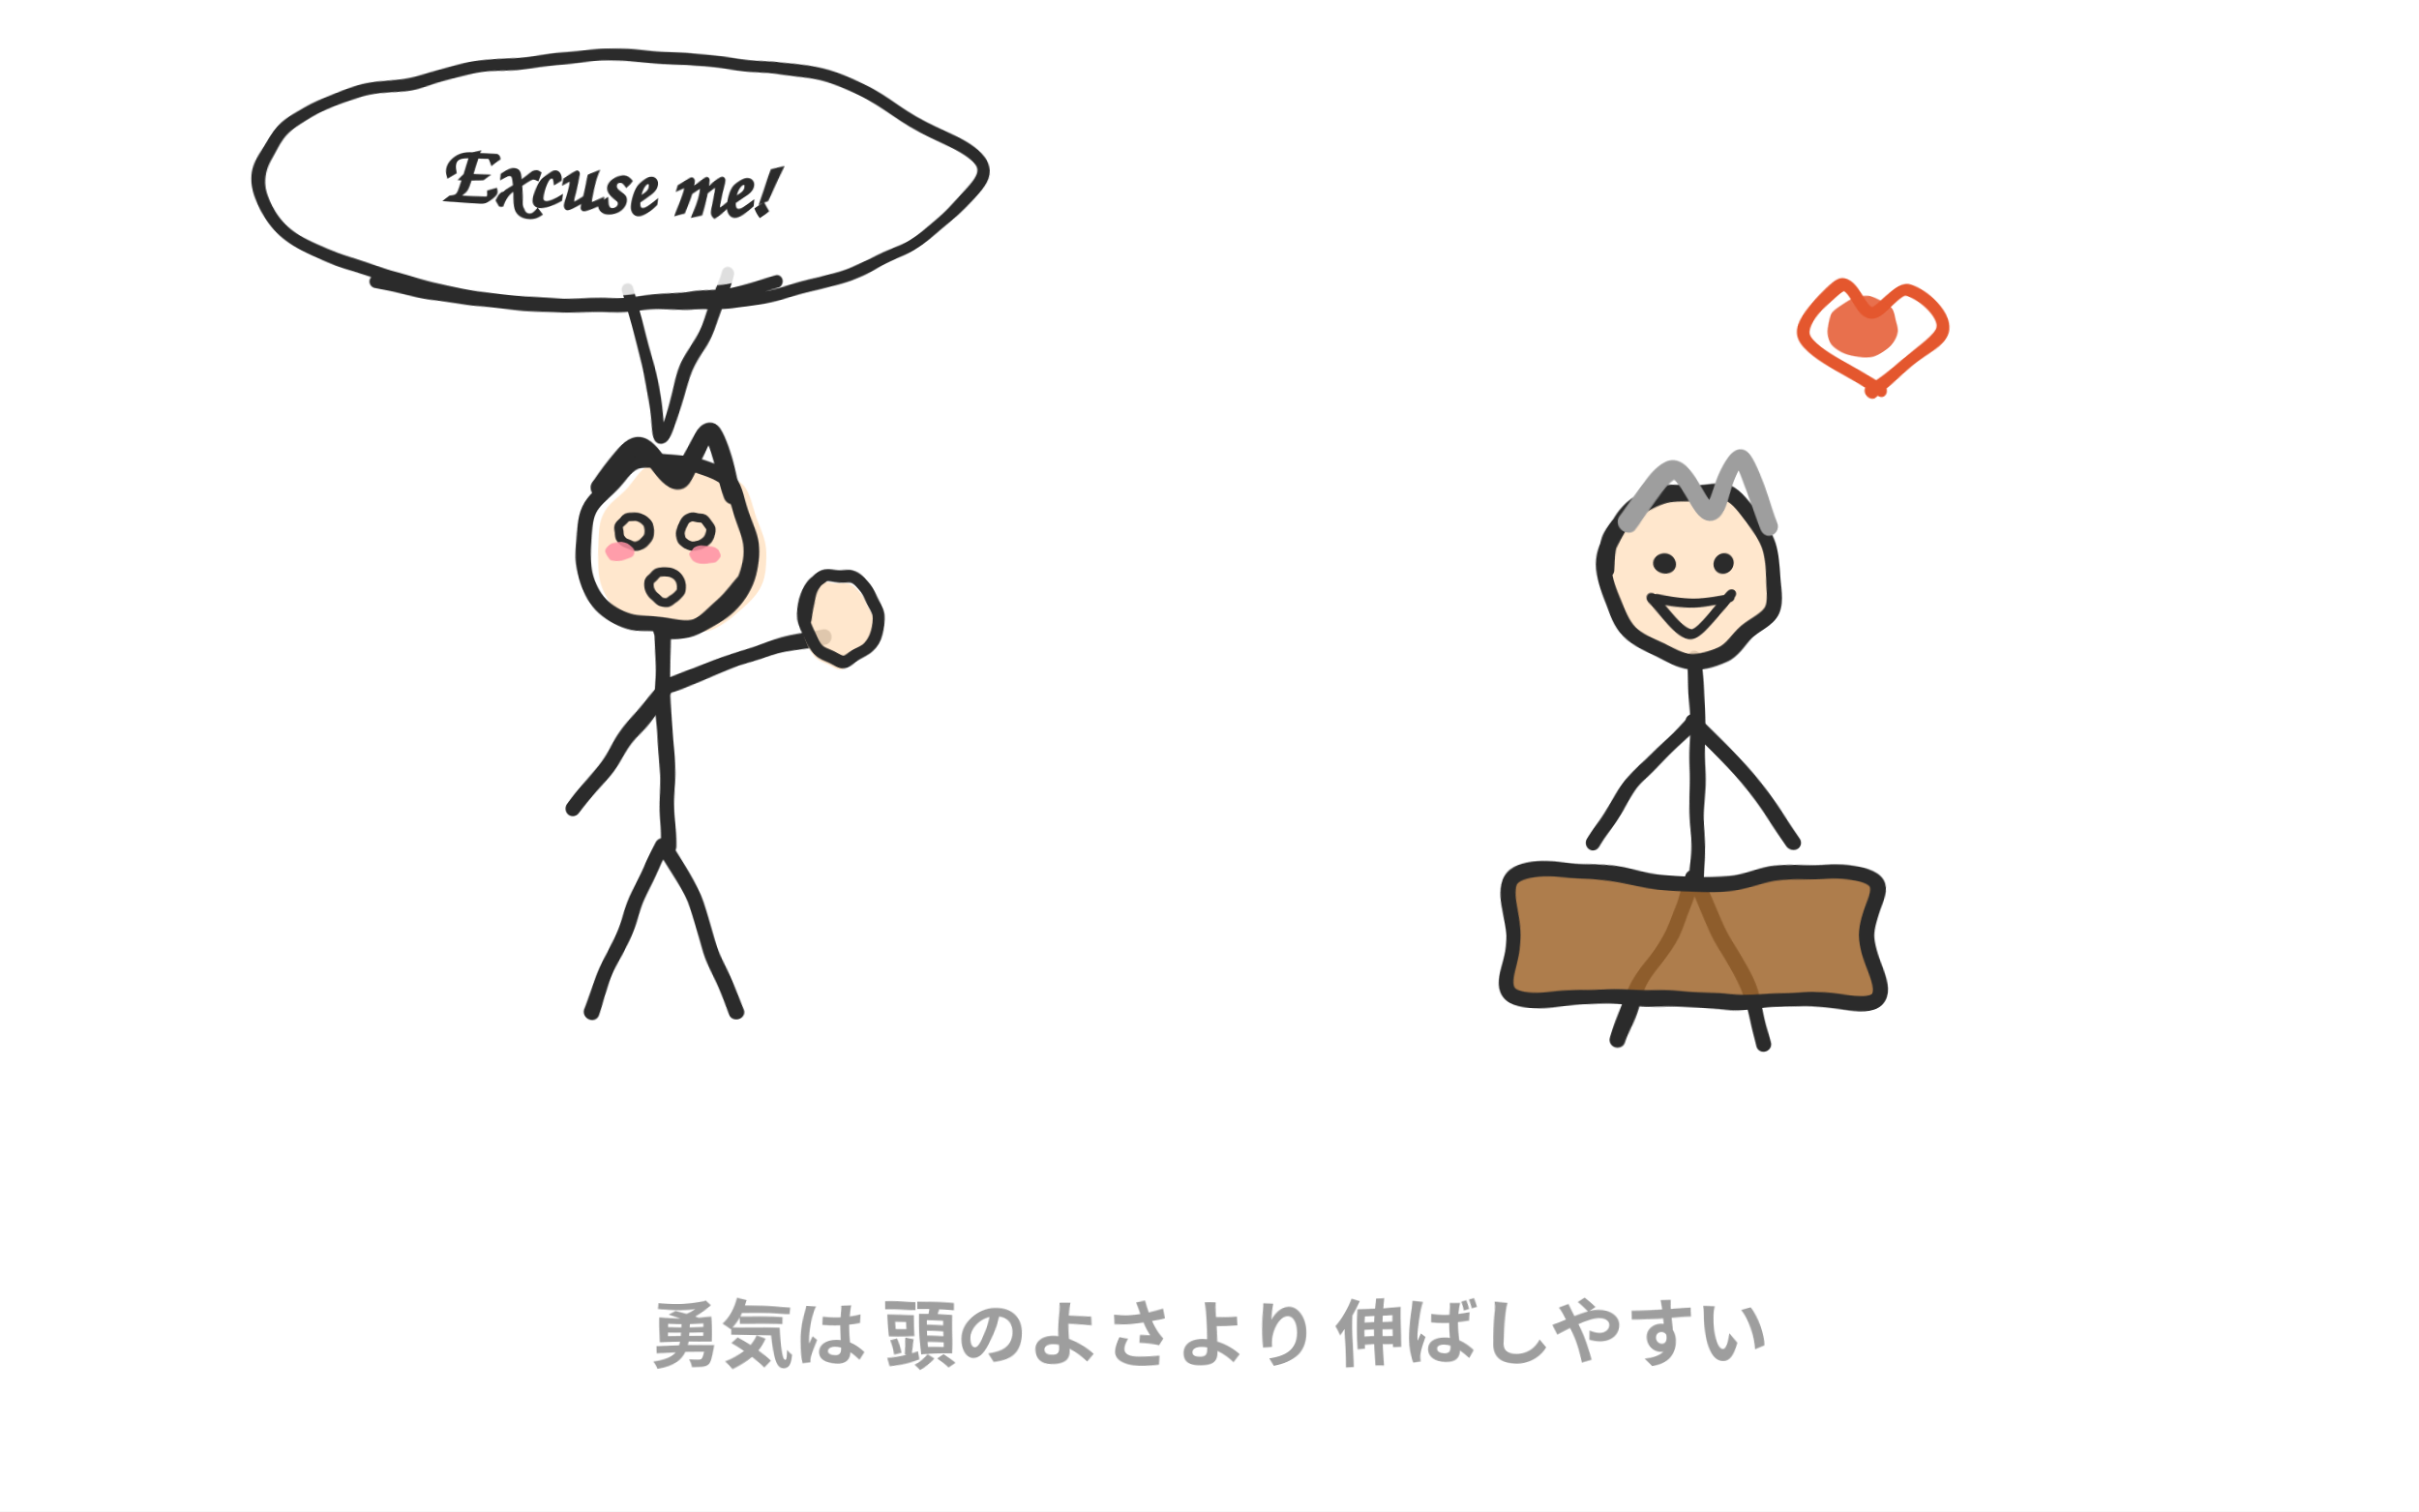
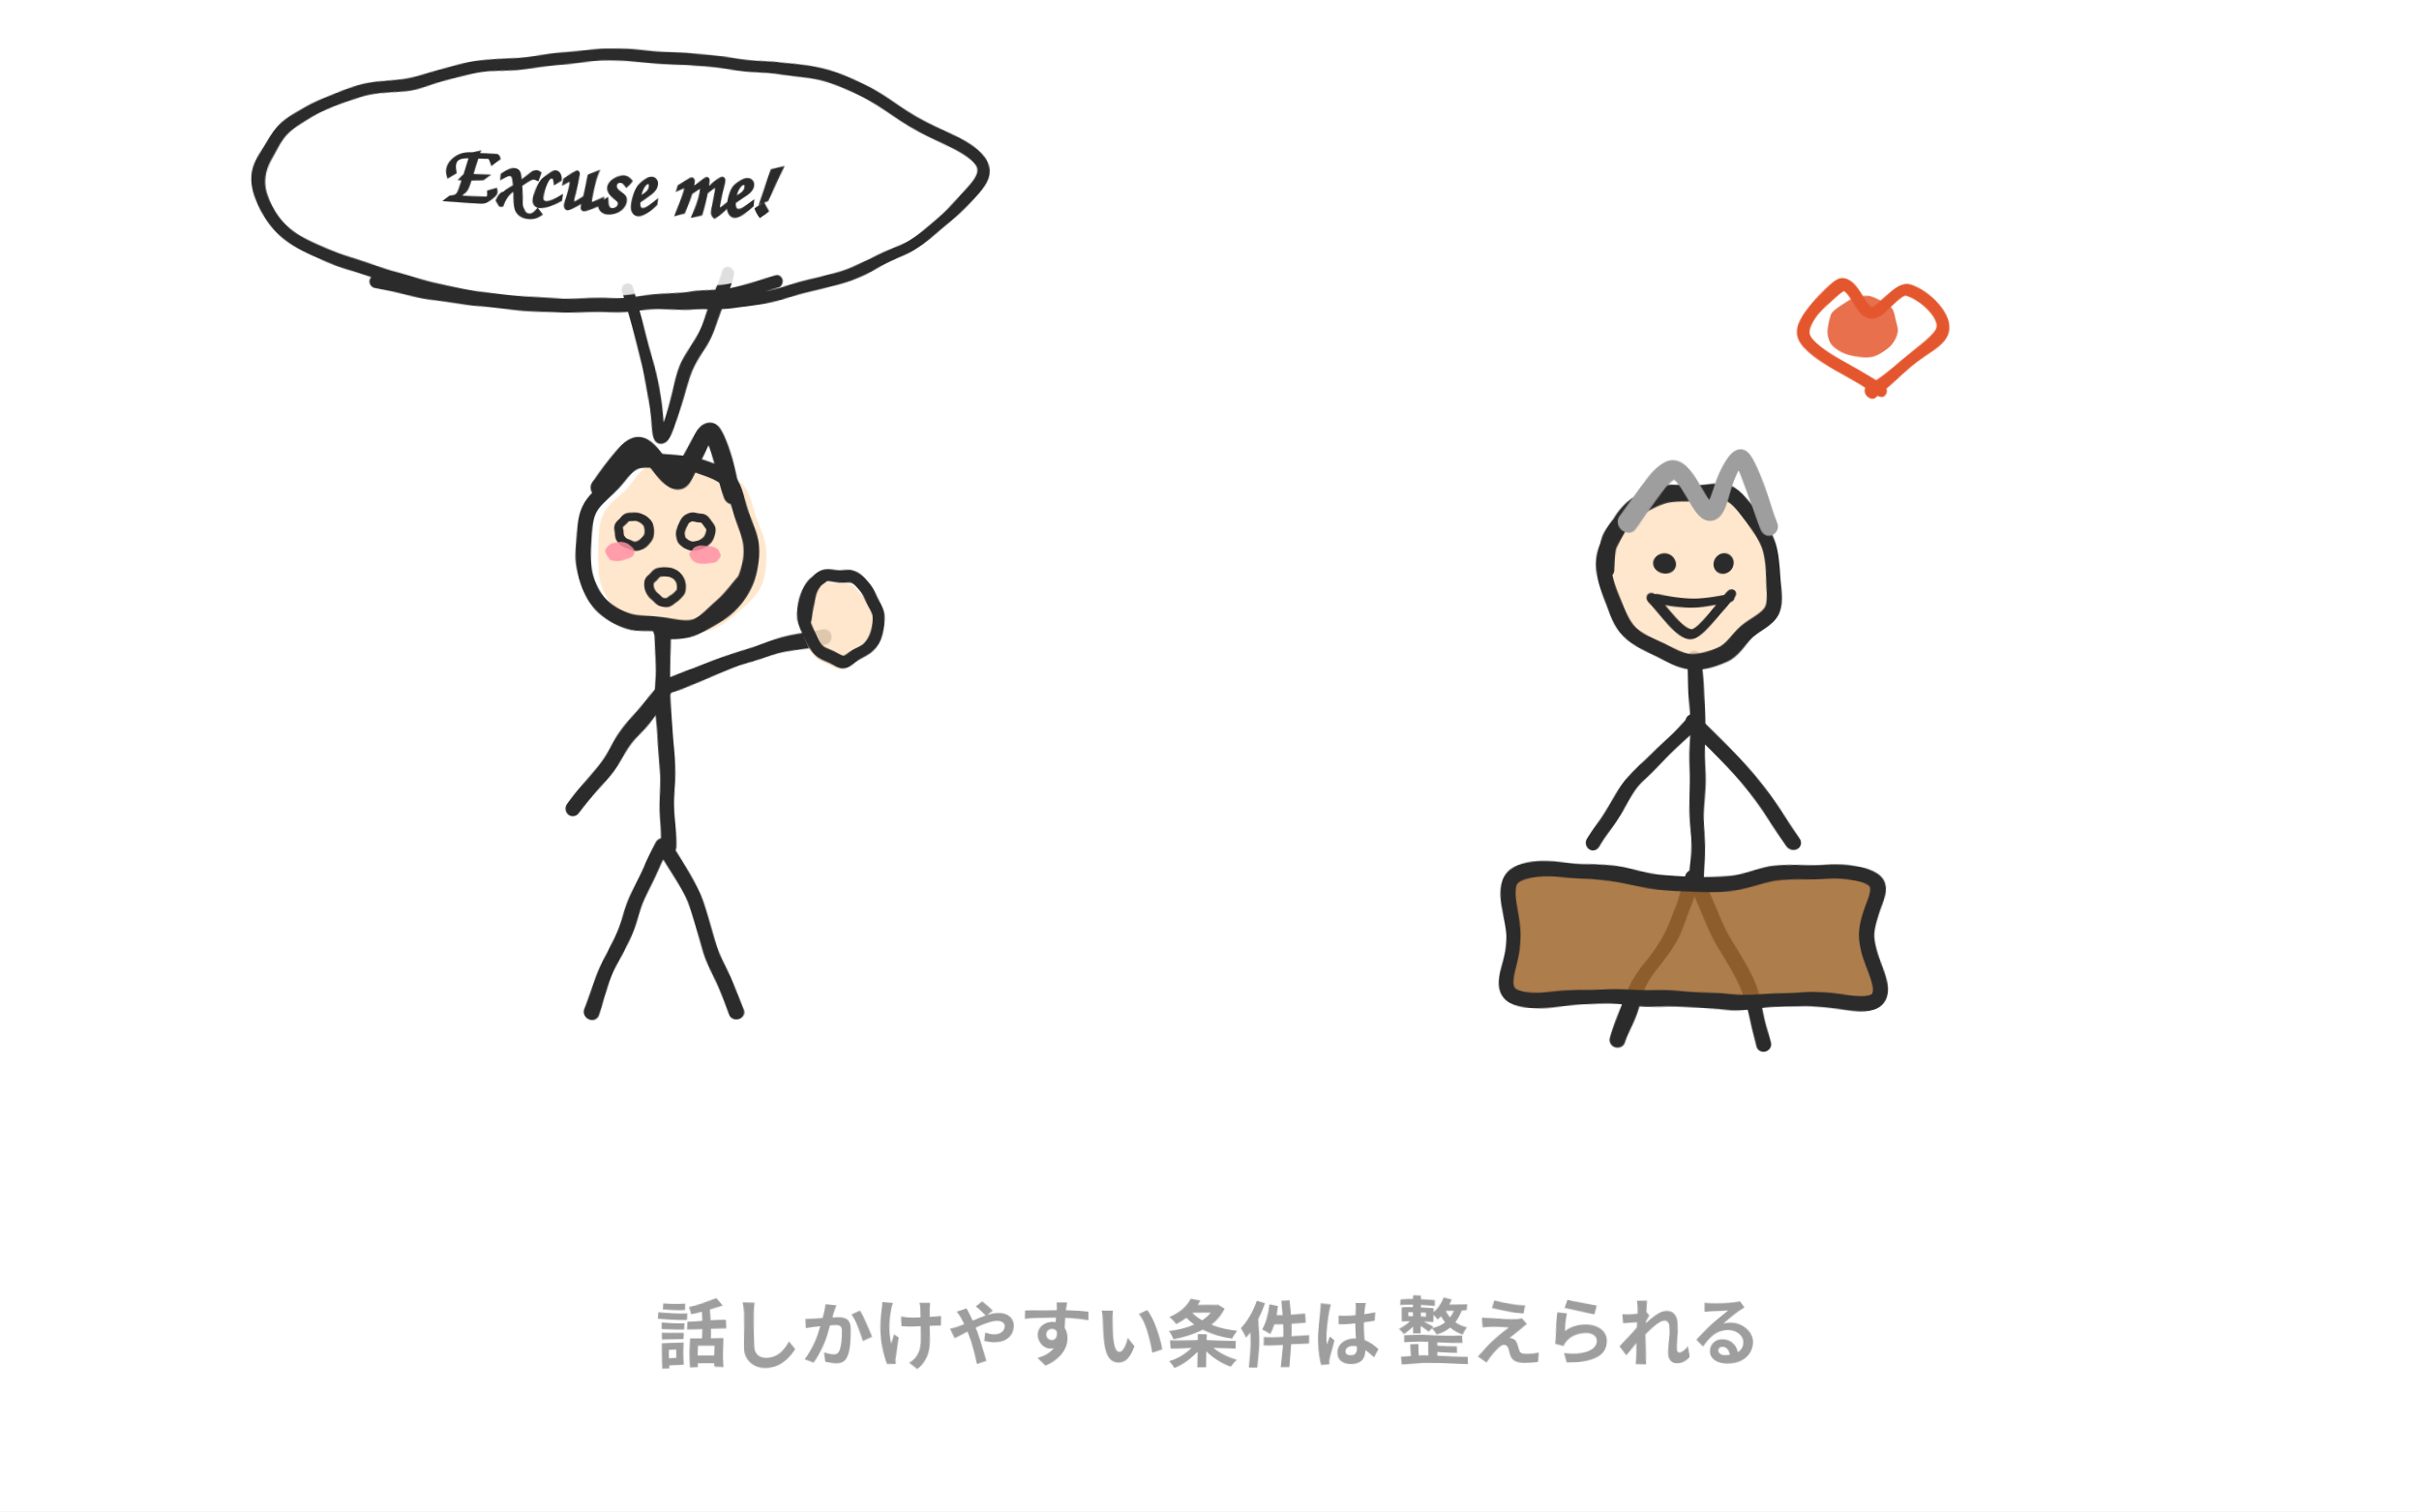
<svg xmlns="http://www.w3.org/2000/svg" viewBox="0 0 800 500" width="800" height="500">
  <defs>
    <filter id="crayon">
      <feTurbulence type="fractalNoise" baseFrequency="0.035" numOctaves="2" seed="84" />
      <feDisplacementMap in="SourceGraphic" scale="3.5" />
    </filter>
  </defs>
  <rect width="800" height="500" fill="#ffffff" />
  <g filter="url(#crayon)">
    <path d="M219.3,208 C219.2,212 218.6,224 218.8,232 C219,240 220,248 220.4,256 C220.8,264 220.9,276 221,280" fill="none" stroke="#2B2B2B" stroke-width="5" stroke-linecap="round" stroke-linejoin="round" />
    <path d="M219,279.6 C217.6,282.6 213.3,291.6 210.6,297.7 C208,303.9 205.6,310.1 203.1,316.3 C200.6,322.5 196.8,331.7 195.6,334.8" fill="none" stroke="#2B2B2B" stroke-width="5" stroke-linecap="round" stroke-linejoin="round" />
    <path d="M219.7,280.1 C221.4,283 227.2,291.4 229.9,297.5 C232.6,303.6 233.6,310.4 235.9,316.7 C238.2,323 242.5,332 243.8,335.1" fill="none" stroke="#2B2B2B" stroke-width="5" stroke-linecap="round" stroke-linejoin="round" />
    <path d="M219.4,227.6 C217,231 210.1,241.4 205.1,248.1 C200.2,254.8 192.3,264.5 189.8,267.8" fill="none" stroke="#2B2B2B" stroke-width="5" stroke-linecap="round" stroke-linejoin="round" />
    <path d="M219.6,226.7 C222.5,225.9 231.5,223.8 237.2,221.6 C242.9,219.5 248.2,215.9 254,214 C259.8,212.1 269,210.8 272,210.1" fill="none" stroke="#2B2B2B" stroke-width="5" stroke-linecap="round" stroke-linejoin="round" />
    <path d="M266,204.5 C266,202.8 266.6,201 267.2,199.3 C267.7,197.6 268.2,195.8 269.1,194.4 C270.1,192.9 271.4,191.3 272.8,190.7 C274.2,190.2 276,190.8 277.6,190.8 C279.2,190.8 280.9,190.2 282.2,190.8 C283.6,191.3 284.8,192.9 285.9,194.2 C286.9,195.5 287.5,196.9 288.3,198.5 C289.1,200.1 290.3,201.7 290.6,203.5 C290.8,205.3 290.4,207.4 289.8,209.1 C289.2,210.9 288.2,212.6 287,213.8 C285.9,215 284.2,215.6 282.8,216.3 C281.4,217 279.9,218.3 278.4,218.3 C277,218.3 275.5,217.1 274,216.4 C272.6,215.7 271,215.3 269.9,214.2 C268.7,213.1 267.9,211.3 267.3,209.7 C266.6,208.1 266,206.2 266,204.5Z" fill="#FFE3C4" opacity="0.85" transform="translate(-1.2,2.3)" />
    <path d="M266,204.5 C266.2,203.6 266.6,201 267.2,199.3 C267.7,197.6 268.2,195.8 269.1,194.4 C270.1,192.9 271.4,191.3 272.8,190.7 C274.2,190.2 276,190.8 277.6,190.8 C279.2,190.8 280.9,190.2 282.2,190.8 C283.6,191.3 284.8,192.9 285.9,194.2 C286.9,195.5 287.5,196.9 288.3,198.5 C289.1,200.1 290.3,201.7 290.6,203.5 C290.8,205.3 290.4,207.4 289.8,209.1 C289.2,210.9 288.2,212.6 287,213.8 C285.9,215 284.2,215.6 282.8,216.3 C281.4,217 279.9,218.3 278.4,218.3 C277,218.3 275.5,217.1 274,216.4 C272.6,215.7 271,215.3 269.9,214.2 C268.7,213.1 268,211.3 267.3,209.7 C266.6,208.1 265.7,206.3 265.5,204.5 C265.4,202.7 265.8,200.6 266.3,198.9 C266.9,197.2 267.8,195.4 268.9,194.1 C270,192.7 272.2,191.3 272.8,190.8" fill="none" stroke="#2B2B2B" stroke-width="4" stroke-linecap="round" stroke-linejoin="round" />
    <path d="M246.5,192.1 C245,195.4 241.8,198 239.1,200.5 C236.3,203 233.4,206 230.1,207.1 C226.7,208.1 222.7,206.9 219,206.7 C215.4,206.5 211.6,207 208.2,205.8 C204.8,204.7 201.1,202.5 198.6,199.9 C196.1,197.2 194.1,193.5 193.2,190 C192.3,186.5 192.8,182.6 193,179 C193.2,175.4 193,171.4 194.5,168.3 C195.9,165.2 199.2,163 201.8,160.4 C204.4,157.9 206.8,154.2 210,153.1 C213.2,151.9 217.4,153.2 221,153.5 C224.6,153.8 228.1,153.7 231.6,154.7 C235,155.8 239.4,157.2 241.7,159.8 C244,162.4 244.5,166.9 245.6,170.5 C246.7,174 248.1,177.4 248.2,181 C248.4,184.6 248.1,188.9 246.5,192.1Z" fill="#FFE3C4" opacity="0.85" transform="translate(4.9,1.5)" />
    <path d="M246.5,192.1 C245.3,193.5 241.8,198 239.1,200.5 C236.3,203 233.4,206 230.1,207.1 C226.7,208.1 222.7,206.9 219,206.7 C215.4,206.5 211.6,207 208.2,205.8 C204.8,204.7 201.1,202.5 198.6,199.9 C196.1,197.2 194.1,193.5 193.2,190 C192.3,186.5 192.8,182.6 193,179 C193.2,175.4 193,171.4 194.5,168.3 C195.9,165.2 199.2,163 201.8,160.4 C204.4,157.9 206.8,154.2 210,153.1 C213.2,151.9 217.4,153.2 221,153.5 C224.6,153.8 228.1,153.7 231.6,154.7 C235,155.8 239.4,157.2 241.7,159.8 C244,162.4 244.5,166.9 245.6,170.5 C246.7,174 248.1,177.4 248.2,181 C248.4,184.6 247.9,188.7 246.5,192.1 C245.1,195.5 242.5,198.8 239.8,201.3 C237.1,203.9 233.6,206 230.2,207.3 C226.7,208.6 220.8,208.8 218.9,209.1" fill="none" stroke="#2B2B2B" stroke-width="5" stroke-linecap="round" stroke-linejoin="round" />
    <path d="M198.2,161.4 C200.4,159.1 206.9,148.3 211.4,147.9 C215.8,147.6 221,160.3 224.9,159.4 C228.8,158.6 231.8,141.8 234.8,142.7 C237.8,143.5 241.5,160.7 242.8,164.3" fill="none" stroke="#2B2B2B" stroke-width="6" stroke-linecap="round" stroke-linejoin="round" />
    <path d="M212.3,180.5 C211.8,180.8 211.1,181.2 210.5,181.2 C209.8,181.2 209.1,180.9 208.5,180.6 C207.9,180.4 207.3,180.2 206.8,179.8 C206.3,179.4 205.9,178.8 205.6,178.3 C205.4,177.7 205.4,177.1 205.3,176.4 C205.2,175.8 204.9,175 205.1,174.4 C205.3,173.9 205.9,173.4 206.4,172.9 C206.8,172.5 207.1,171.8 207.7,171.5 C208.2,171.3 208.9,171.2 209.6,171.2 C210.2,171.1 210.9,171.1 211.5,171.3 C212.1,171.5 212.7,171.8 213.2,172.2 C213.7,172.6 214.2,173.1 214.5,173.7 C214.7,174.2 214.8,174.9 214.9,175.6 C214.9,176.2 214.9,176.9 214.7,177.5 C214.5,178.1 214.1,178.6 213.7,179.1 C213.3,179.6 212.9,180.1 212.3,180.5Z" fill="none" stroke="#2B2B2B" stroke-width="3" stroke-linecap="round" stroke-linejoin="round" />
    <path d="M232.8,179.9 C232.3,180.3 231.7,180.6 231.1,180.7 C230.5,180.9 229.8,181 229.2,181 C228.6,180.9 227.9,180.6 227.3,180.3 C226.8,179.9 226.2,179.5 225.8,179 C225.5,178.5 225.3,177.7 225.2,177.1 C225.1,176.5 225.2,175.8 225.4,175.2 C225.5,174.6 225.7,174.1 226,173.5 C226.2,172.9 226.5,172.3 227,171.8 C227.5,171.4 228.2,171.1 228.8,171 C229.5,170.9 230.1,171.2 230.8,171.3 C231.4,171.4 232.2,171.3 232.7,171.6 C233.2,171.9 233.6,172.6 234,173.1 C234.4,173.7 234.9,174.2 235.1,174.8 C235.2,175.4 235.1,176.2 234.9,176.8 C234.8,177.4 234.5,178.1 234.2,178.6 C233.8,179.1 233.3,179.6 232.8,179.9Z" fill="none" stroke="#2B2B2B" stroke-width="3" stroke-linecap="round" stroke-linejoin="round" />
    <path d="M217,197.7 C216.5,197.3 216,196.9 215.7,196.4 C215.3,195.8 215,195.2 214.9,194.5 C214.8,193.9 214.8,193.1 215,192.5 C215.2,191.9 215.9,191.5 216.3,191 C216.8,190.5 217.1,189.9 217.6,189.6 C218.1,189.3 218.9,189.3 219.5,189.2 C220.1,189.2 220.8,189.2 221.4,189.3 C222,189.4 222.7,189.7 223.2,190 C223.8,190.4 224.3,190.9 224.6,191.5 C225,192.1 225.1,192.8 225.2,193.5 C225.2,194.1 225.2,194.9 225,195.5 C224.7,196.1 224.1,196.5 223.7,197 C223.2,197.4 222.8,197.8 222.2,198.1 C221.7,198.5 221.2,199 220.5,199.2 C219.9,199.3 219.1,199.2 218.5,199 C217.9,198.7 217.5,198.1 217,197.7Z" fill="none" stroke="#2B2B2B" stroke-width="3" stroke-linecap="round" stroke-linejoin="round" />
    <path d="M202.2,183.1 C202.8,183.1 203.5,182.9 204.1,183 C204.7,183.1 205.4,183.3 205.9,183.5 C206.4,183.8 206.8,184.1 207.1,184.4 C207.5,184.7 207.9,185.1 208,185.5 C208.2,185.8 208.1,186.3 208,186.7 C207.9,187.1 207.7,187.5 207.3,187.8 C206.9,188.1 206.2,188.3 205.7,188.5 C205.1,188.7 204.5,188.9 203.9,189 C203.2,189.1 202.5,189.1 201.9,189 C201.2,188.9 200.5,188.8 200,188.6 C199.5,188.3 199.3,187.9 199,187.5 C198.8,187.2 198.5,186.8 198.4,186.5 C198.2,186.1 198,185.7 198.1,185.3 C198.2,185 198.5,184.6 198.9,184.3 C199.3,184 199.7,183.6 200.3,183.4 C200.8,183.2 201.5,183.2 202.2,183.1Z" fill="#FF8FA3" opacity="0.85" transform="translate(2.2,-3.1)" />
    <path d="M239.5,183.3 C240.1,183.4 240.6,183.8 241,184.1 C241.3,184.4 241.4,184.8 241.6,185.2 C241.7,185.6 242,185.9 241.9,186.3 C241.9,186.7 241.5,187 241.3,187.4 C241,187.7 240.7,188.2 240.3,188.4 C239.8,188.6 239,188.6 238.3,188.7 C237.7,188.8 237.1,188.9 236.5,188.9 C235.8,188.9 235.1,188.9 234.5,188.7 C233.9,188.6 233.3,188.3 232.9,188 C232.5,187.7 232.3,187.2 232.1,186.9 C231.9,186.5 231.6,186 231.7,185.7 C231.8,185.3 232.4,184.9 232.7,184.6 C233,184.2 233.2,183.8 233.7,183.6 C234.2,183.3 234.9,183.1 235.5,183 C236.2,183 236.9,183.1 237.5,183.1 C238.2,183.2 238.9,183.1 239.5,183.3Z" fill="#FF8FA3" opacity="0.85" transform="translate(-3.5,-2.3)" />
    <path d="M208,96.2 C209.1,100.3 212.8,112.3 214.6,120.5 C216.4,128.6 217.1,144.4 218.9,145.3 C220.6,146.2 222.6,132.2 225.1,126 C227.6,119.8 231.2,114.2 233.7,108.1 C236.2,102 238.9,92.6 239.9,89.5" fill="#fff" opacity="0.85" transform="translate(3.2,0.1)" />
    <path d="M208,96.2 C209.1,100.3 212.8,112.3 214.6,120.5 C216.4,128.6 217.1,144.4 218.9,145.3 C220.6,146.2 222.6,132.2 225.1,126 C227.6,119.8 231.2,114.2 233.7,108.1 C236.2,102 238.9,92.6 239.9,89.5" fill="none" stroke="#2B2B2B" stroke-width="4" stroke-linecap="round" stroke-linejoin="round" />
    <path d="M256.7,92.8 C243.5,95.5 230.7,99.3 215.9,100.4 C201.1,101.5 182.7,101.2 168.1,99.6 C153.5,98.1 140,94.4 128.3,91.1 C116.6,87.8 105.1,83.9 98.1,79.6 C91.1,75.2 88,69.9 86.4,65 C84.7,60 85.4,54.9 88.2,50 C91,45 94.3,39.2 103.2,35.2 C112.1,31.2 128,28.7 141.5,26.2 C155,23.6 169,21 184.2,19.9 C199.4,18.7 217.2,18.4 232.6,19.5 C248.1,20.6 265.5,23.1 277,26.6 C288.6,30.1 294.1,35.7 302.1,40.4 C310.1,45 322.9,49.6 325,54.5 C327.1,59.5 319.5,65.3 314.6,70.3 C309.6,75.2 304.9,80.6 295.2,84.4 C285.6,88.1 269.9,90.1 256.7,92.8Z" fill="#fff" opacity="0.85" transform="translate(-4.1,-2.7)" />
    <path d="M256.7,92.8 C249.9,94.1 230.7,99.3 215.9,100.4 C201.1,101.5 182.7,101.2 168.1,99.6 C153.5,98.1 140,94.4 128.3,91.1 C116.6,87.8 105.1,83.9 98.1,79.6 C91.1,75.2 88,69.9 86.4,65 C84.7,60 85.4,54.9 88.2,50 C91,45 94.3,39.2 103.2,35.2 C112.1,31.2 128,28.7 141.5,26.2 C155,23.6 169,21 184.2,19.9 C199.4,18.7 217.2,18.4 232.6,19.5 C248.1,20.6 265.5,23.1 277,26.6 C288.6,30.1 294.1,35.7 302.1,40.4 C310.1,45 322.9,49.6 325,54.5 C327.1,59.5 319.5,65.3 314.6,70.3 C309.6,75.2 303.9,80.1 295.2,84.4 C286.5,88.7 275.5,93.2 262.3,96 C249.2,98.8 232,100.6 216.2,101.2 C200.4,101.9 183,101.6 167.6,100.2 C152.3,98.8 131.2,94.2 124,93" fill="none" stroke="#2B2B2B" stroke-width="4" stroke-linecap="round" stroke-linejoin="round" />
    <text x="200" y="69.8" font-family="'Comic Sans MS','Segoe Print','Chalkboard SE','Marker Felt','Hiragino Maru Gothic ProN','Yu Gothic',cursive" font-size="28" font-weight="700" fill="#2B2B2B" text-anchor="middle" transform="rotate(2.8 200 69.8)">Excuse me!</text>
    <path d="M560.4,218 C560.6,222 561.1,234 561.3,242 C561.4,250 561.6,258 561.5,266 C561.4,274 560.8,286 560.7,290" fill="none" stroke="#2B2B2B" stroke-width="5" stroke-linecap="round" stroke-linejoin="round" />
    <path d="M559.5,289.8 C558.5,293 556.1,302.8 553.3,308.9 C550.4,314.9 545.5,320 542.5,326 C539.6,332 536.8,341.7 535.7,344.9" fill="none" stroke="#2B2B2B" stroke-width="5" stroke-linecap="round" stroke-linejoin="round" />
    <path d="M560.1,289.9 C561.5,293 565.5,302.2 568.4,308.2 C571.3,314.2 575.3,319.7 577.8,325.9 C580.2,332.1 582.3,342.1 583.2,345.4" fill="none" stroke="#2B2B2B" stroke-width="5" stroke-linecap="round" stroke-linejoin="round" />
    <path d="M560.3,238.2 C557.2,241.3 547.3,250.1 541.6,256.8 C536,263.5 529.1,274.9 526.6,278.5" fill="none" stroke="#2B2B2B" stroke-width="5" stroke-linecap="round" stroke-linejoin="round" />
    <path d="M559.5,238.4 C562.6,241.6 572.2,250.6 577.8,257.3 C583.4,264.1 590.5,275.2 593.1,278.8" fill="none" stroke="#2B2B2B" stroke-width="5" stroke-linecap="round" stroke-linejoin="round" />
    <path d="M531.7,188.9 C531.5,185.2 531.7,180.9 533.2,177.6 C534.7,174.3 537.9,171.5 540.8,169.2 C543.6,166.9 546.9,164.7 550.3,163.7 C553.7,162.7 557.4,163.2 561.1,163.2 C564.7,163.2 569,162.3 572.1,163.7 C575.3,165.1 577.7,168.8 579.9,171.6 C582,174.5 584,177.5 585.1,180.7 C586.2,184 586.3,187.5 586.6,191.1 C586.8,194.6 587.9,199.1 586.5,202.2 C585,205.3 580.8,207 578,209.5 C575.3,212 573.2,215.5 570,217 C566.8,218.6 562.4,219.3 558.9,218.9 C555.3,218.4 551.9,216.2 548.7,214.6 C545.4,213 541.6,211.8 539.2,209.3 C536.7,206.8 535.3,203 534.1,199.6 C532.8,196.2 531.8,192.5 531.7,188.9Z" fill="#FFE3C4" opacity="0.85" transform="translate(-0.6,-1.4)" />
    <path d="M531.7,188.9 C531.9,187 531.7,180.9 533.2,177.6 C534.7,174.3 537.9,171.5 540.8,169.2 C543.6,166.9 546.9,164.7 550.3,163.7 C553.7,162.7 557.4,163.2 561.1,163.2 C564.7,163.2 569,162.3 572.1,163.7 C575.3,165.1 577.7,168.8 579.9,171.6 C582,174.5 584,177.5 585.1,180.7 C586.2,184 586.3,187.5 586.6,191.1 C586.8,194.6 587.9,199.1 586.5,202.2 C585,205.3 580.8,207 578,209.5 C575.3,212 573.2,215.5 570,217 C566.8,218.6 562.4,219.3 558.9,218.9 C555.3,218.4 551.9,216.2 548.7,214.6 C545.4,213 541.6,211.8 539.2,209.3 C536.7,206.8 535.4,203 534.1,199.6 C532.7,196.2 531,192.5 530.9,188.8 C530.8,185.2 532,181.2 533.6,177.8 C535.1,174.4 537.5,171.1 540.2,168.6 C543,166.1 548.3,163.7 549.9,162.7" fill="none" stroke="#2B2B2B" stroke-width="5" stroke-linecap="round" stroke-linejoin="round" />
    <path d="M538.3,173.1 C540.9,170.3 549.4,156.8 553.9,156.1 C558.5,155.5 561.9,169.6 565.6,169 C569.4,168.4 572.9,151.4 576.2,152.3 C579.5,153.2 583.8,170.7 585.3,174.4" fill="none" stroke="#9E9E9E" stroke-width="6" stroke-linecap="round" stroke-linejoin="round" />
    <circle cx="550.1" cy="186" r="3.5" fill="#2B2B2B" />
    <circle cx="569.2" cy="185.6" r="3.5" fill="#2B2B2B" />
    <path d="M546.4,198 C548.6,200 555.4,210.1 559.7,209.9 C564,209.6 570.1,198.5 572.2,196.3" fill="none" stroke="#2B2B2B" stroke-width="3.5" stroke-linecap="round" stroke-linejoin="round" />
    <path d="M548,197.9 C550,198.1 556,199.3 560,199.2 C564,199.2 570,197.9 572,197.6" fill="none" stroke="#2B2B2B" stroke-width="3" stroke-linecap="round" stroke-linejoin="round" />
    <path d="M500,290.1 C503.8,286.4 516,287.6 524,287.8 C532,288.1 540,290.8 548,291.5 C556,292.2 564,292.6 572,292.1 C580,291.7 588,289 596,288.8 C604,288.7 616.3,287.8 620,291.4 C623.7,294.9 617.9,303.6 617.9,310 C617.9,316.4 623.7,326.6 620.1,330 C616.4,333.4 604,330 596,330.2 C588,330.4 580,331.3 572,331.4 C564,331.4 556,330.9 548,330.7 C540,330.4 532,330.2 524,330 C516,329.8 503.8,332.7 500,329.3 C496.2,326 501,316.5 501,310 C501,303.5 496.2,293.7 500,290.1Z" fill="#A0662D" opacity="0.85" transform="translate(-0.5,-1.3)" />
    <path d="M500,290.1 C503.8,286.4 516,287.6 524,287.8 C532,288.1 540,290.8 548,291.5 C556,292.2 564,292.6 572,292.1 C580,291.7 588,289 596,288.8 C604,288.7 616.3,287.8 620,291.4 C623.7,294.9 617.9,303.6 617.9,310 C617.9,316.4 623.7,326.6 620.1,330 C616.4,333.4 604,330 596,330.2 C588,330.4 580,331.3 572,331.4 C564,331.4 556,330.9 548,330.7 C540,330.4 532,330.2 524,330 C516,329.8 503.8,332.7 500,329.3 C496.2,326 501,316.5 501,310 C501,303.5 496.2,293.7 500,290.1Z" fill="none" stroke="#2B2B2B" stroke-width="5" stroke-linecap="round" stroke-linejoin="round" />
    <path d="M621.6,128.7 C617.5,125.8 598.9,117.4 596.7,111.5 C594.4,105.7 604.5,94.9 608.2,93.5 C611.9,92.1 615,103 618.7,103.4 C622.5,103.8 626.7,94.8 630.7,95.8 C634.7,96.9 644.6,104 642.6,109.6 C640.6,115.2 622.5,126 618.5,129.3" fill="none" stroke="#E4572E" stroke-width="4" stroke-linecap="round" stroke-linejoin="round" />
    <path d="M618.1,118.1 C616.5,117.9 614.9,117.4 613.6,116.7 C612.3,116 610.9,115 610.1,114 C609.3,112.9 608.9,111.5 608.7,110.2 C608.5,109 608.7,107.8 608.8,106.5 C609,105.2 609,103.8 609.6,102.7 C610.3,101.6 611.6,100.6 612.9,99.8 C614.1,99 615.6,98.2 617.1,97.8 C618.6,97.4 620.5,97.3 622,97.5 C623.6,97.8 625,98.7 626.4,99.4 C627.7,100.1 629.2,100.9 630,101.9 C630.9,103 631,104.5 631.3,105.8 C631.6,107 632.1,108.4 631.9,109.6 C631.7,110.8 631,112.1 630.1,113.2 C629.3,114.3 628.1,115.2 626.9,116 C625.7,116.8 624.3,117.7 622.9,118 C621.4,118.4 619.6,118.3 618.1,118.1Z" fill="#E4572E" opacity="0.85" transform="translate(-4.4,0)" />
-     <text x="400" y="450" font-family="'Comic Sans MS','Segoe Print','Chalkboard SE','Marker Felt','Hiragino Maru Gothic ProN','Yu Gothic',cursive" font-size="24" font-weight="700" fill="#9E9E9E" text-anchor="middle" transform="rotate(-0.2 400 450)">勇気は 頭のよさより 伸ばしやすい</text>
+     <text x="400" y="450" font-family="'Comic Sans MS','Segoe Print','Chalkboard SE','Marker Felt','Hiragino Maru Gothic ProN','Yu Gothic',cursive" font-size="24" font-weight="700" fill="#9E9E9E" text-anchor="middle" transform="rotate(-0.2 400 450)">話しかけやすい条件は 整えられる</text>
  </g>
</svg>
